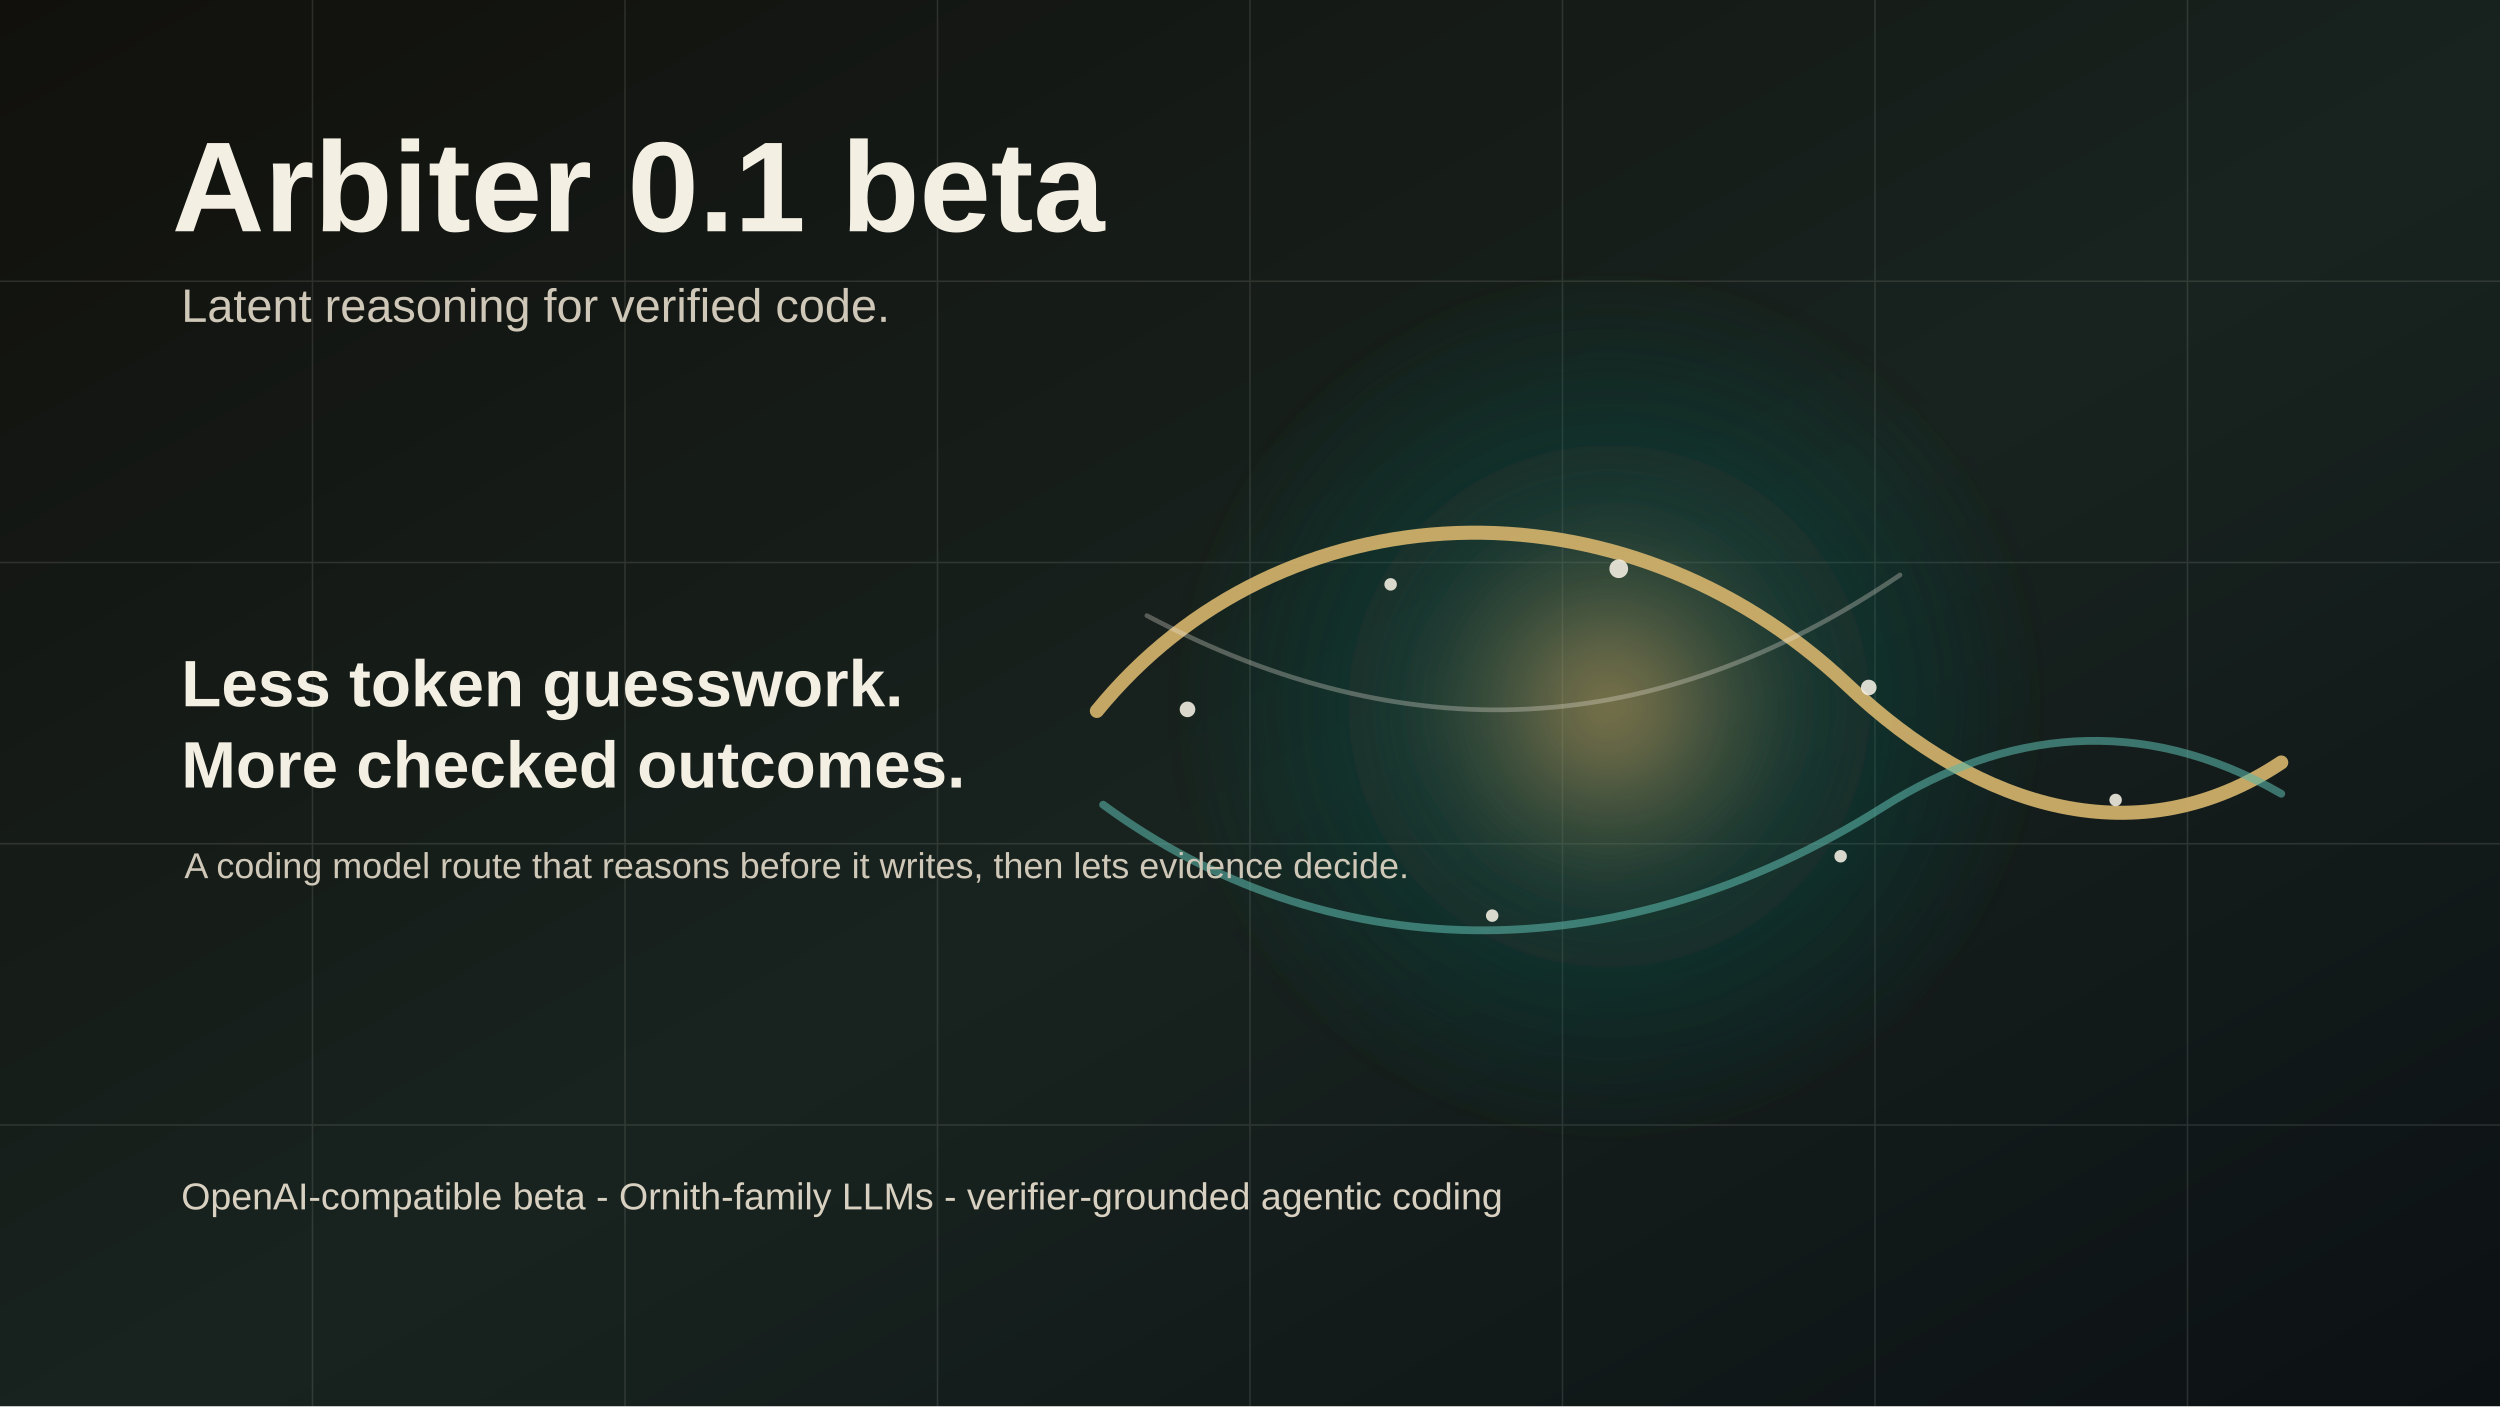
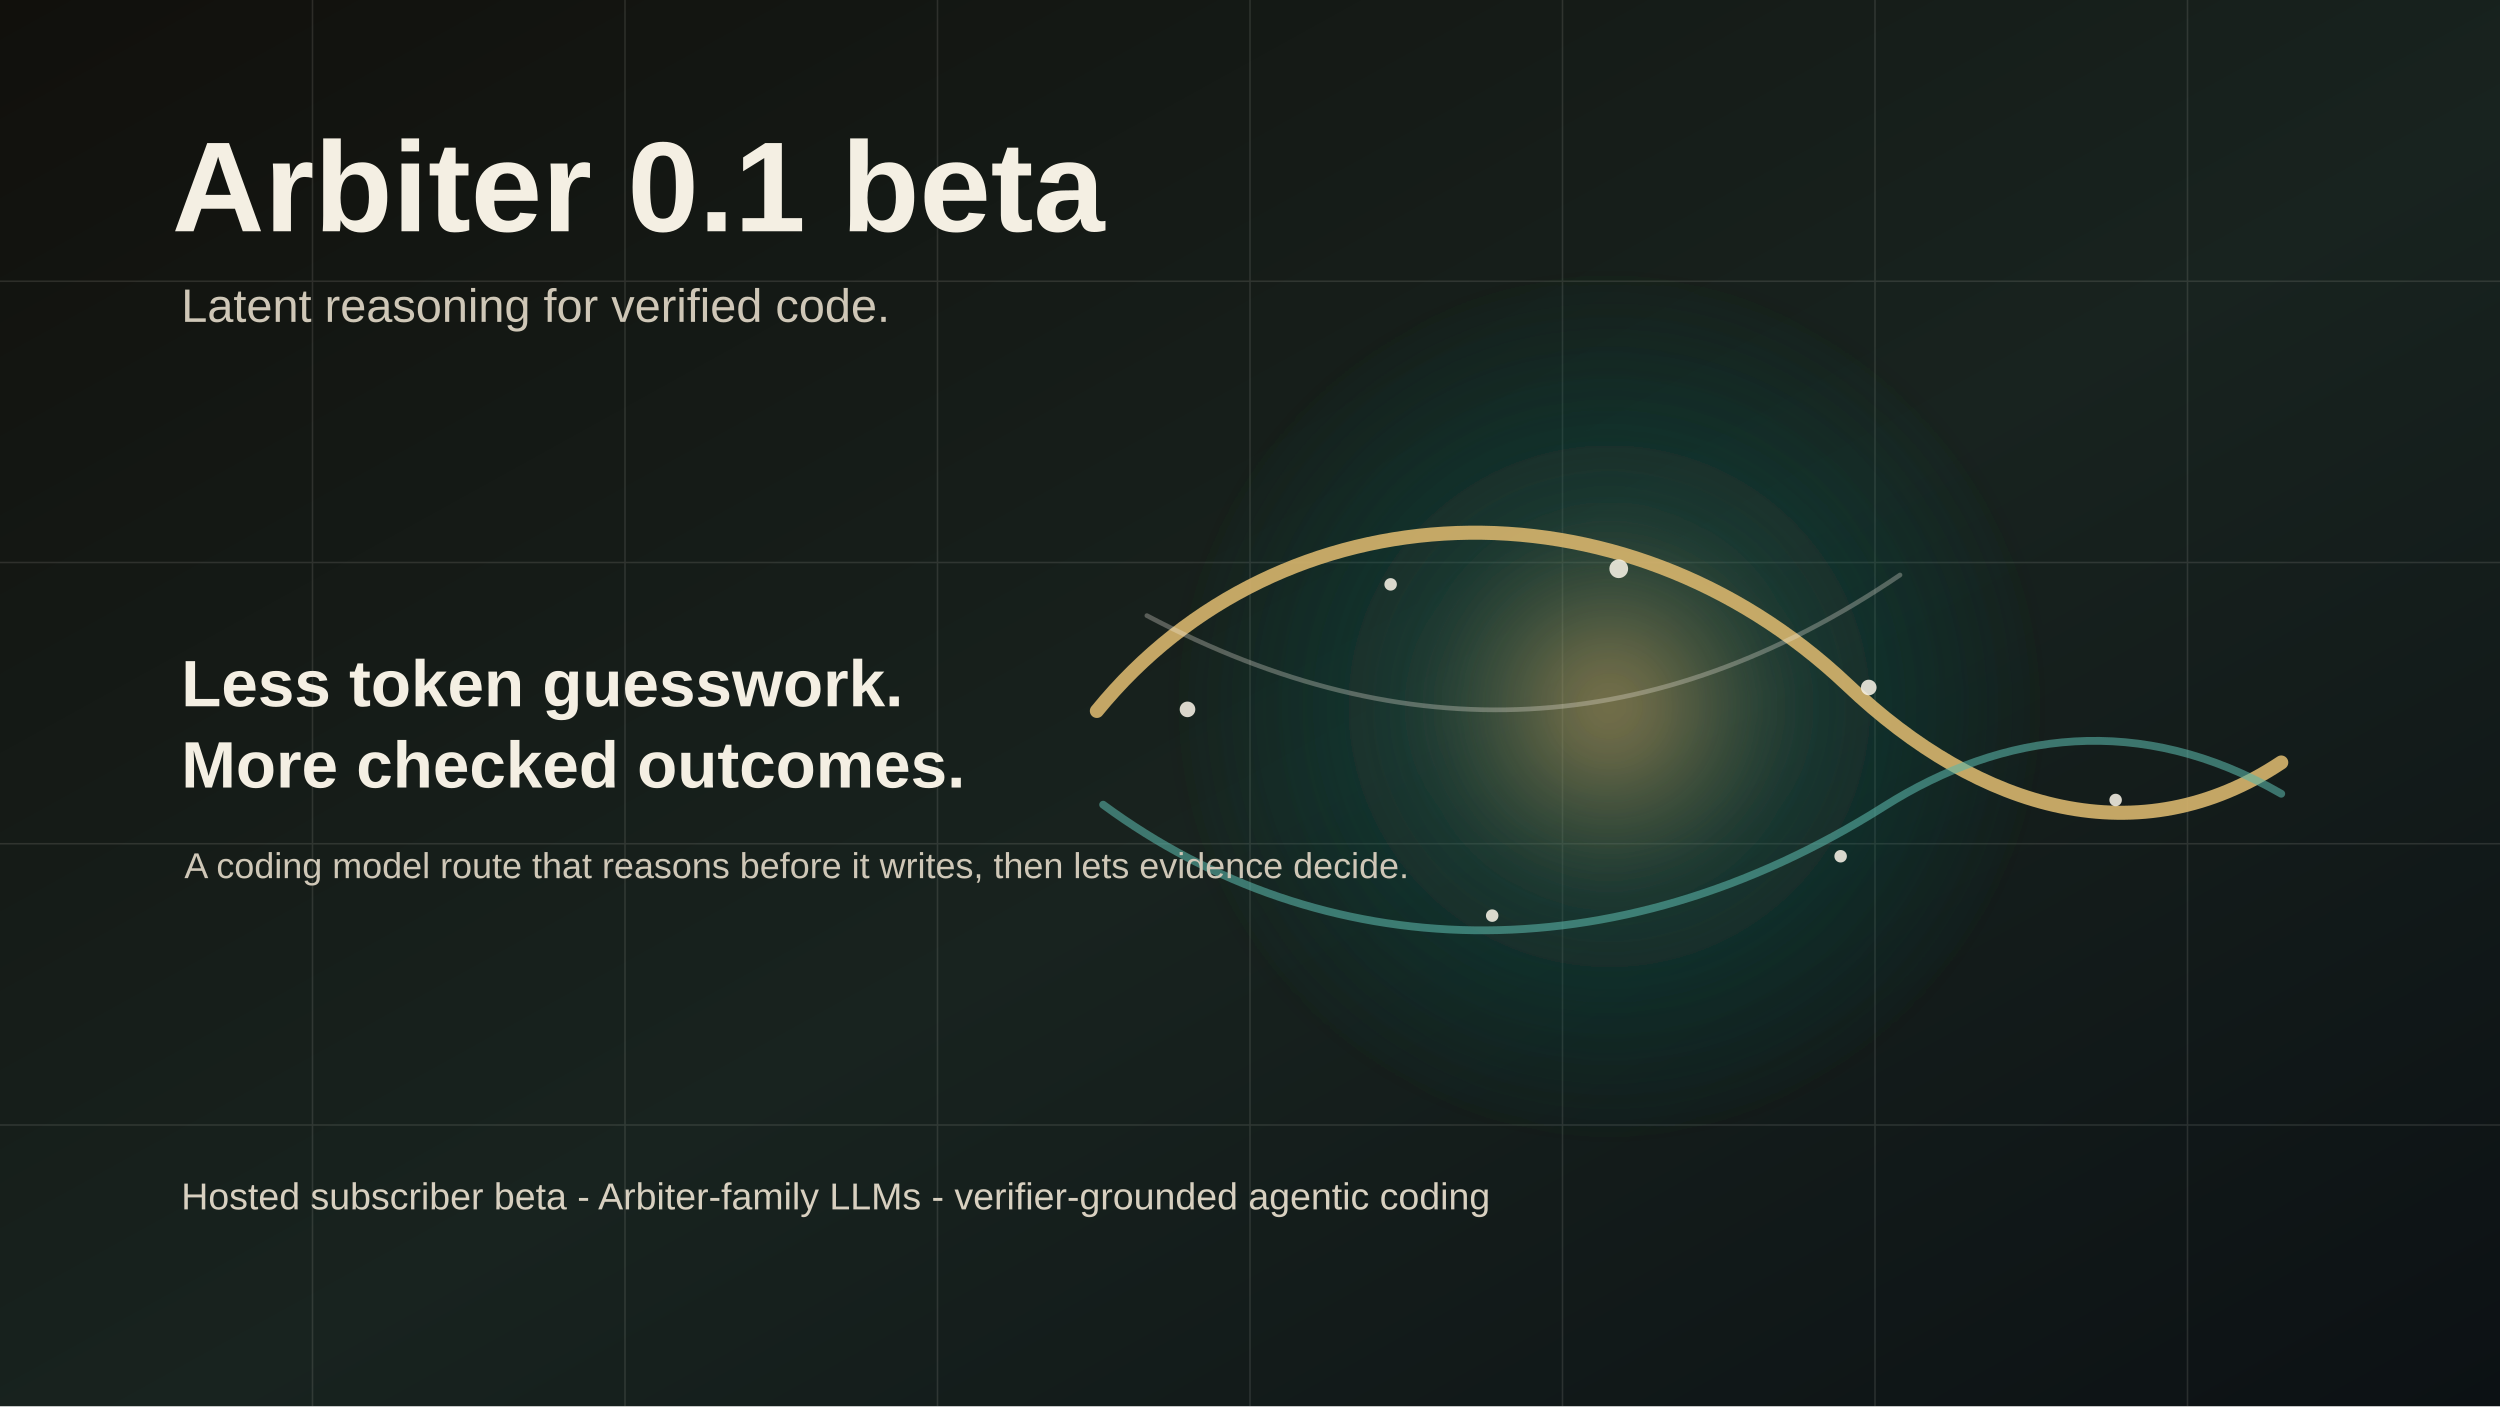
<svg xmlns="http://www.w3.org/2000/svg" width="1600" height="900" viewBox="0 0 1600 900" role="img" aria-labelledby="title desc">
  <defs>
    <linearGradient id="bg" x1="0" y1="0" x2="1" y2="1">
      <stop offset="0" stop-color="#11100c" />
      <stop offset="0.54" stop-color="#18231f" />
      <stop offset="1" stop-color="#0c1114" />
    </linearGradient>
    <radialGradient id="core" cx="50%" cy="50%" r="50%">
      <stop offset="0" stop-color="#d7b56d" stop-opacity="0.62" />
      <stop offset="0.45" stop-color="#156054" stop-opacity="0.34" />
      <stop offset="1" stop-color="#156054" stop-opacity="0" />
    </radialGradient>
    <filter id="blur">
      <feGaussianBlur stdDeviation="20" />
    </filter>
  </defs>
  <rect width="1600" height="900" fill="url(#bg)" />
  <g opacity="0.12" stroke="#f4efe3" stroke-width="1">
    <path d="M0 180H1600M0 360H1600M0 540H1600M0 720H1600" />
    <path d="M200 0V900M400 0V900M600 0V900M800 0V900M1000 0V900M1200 0V900M1400 0V900" />
  </g>
  <circle cx="1030" cy="452" r="280" fill="url(#core)" filter="url(#blur)" />
  <g fill="none" stroke-linecap="round">
    <path d="M702 455C820 310 1038 302 1182 438C1268 520 1370 548 1460 488" stroke="#d7b56d" stroke-width="9" opacity="0.9" />
    <path d="M706 515C846 618 1032 626 1206 516C1282 468 1370 456 1460 508" stroke="#5ab5a8" stroke-width="5" opacity="0.58" />
    <path d="M734 394C900 482 1060 474 1216 368" stroke="#f4efe3" stroke-width="3" opacity="0.3" />
  </g>
  <g fill="#f4efe3" opacity="0.88">
    <circle cx="760" cy="454" r="5" />
    <circle cx="890" cy="374" r="4" />
    <circle cx="1036" cy="364" r="6" />
    <circle cx="1196" cy="440" r="5" />
    <circle cx="1354" cy="512" r="4" />
    <circle cx="955" cy="586" r="4" />
    <circle cx="1178" cy="548" r="4" />
  </g>
  <g font-family="Hanken Grotesk, Segoe UI, Arial, sans-serif" fill="#f4efe3">
    <text x="110" y="148" font-size="82" font-weight="600">Arbiter 0.1 beta</text>
    <text x="116" y="206" font-size="30" fill="#cfc7b7">Latent reasoning for verified code.</text>
    <text x="116" y="452" font-size="42" font-weight="600">Less token guesswork.</text>
    <text x="116" y="504" font-size="42" font-weight="600">More checked outcomes.</text>
    <text x="118" y="562" font-size="23" fill="#cfc7b7">A coding model route that reasons before it writes, then lets evidence decide.</text>
-     <text x="116" y="774" font-size="24" fill="#d8d0c0">OpenAI-compatible beta - Ornith-family LLMs - verifier-grounded agentic coding</text>
+     <text x="116" y="774" font-size="24" fill="#d8d0c0">Hosted subscriber beta - Arbiter-family LLMs - verifier-grounded agentic coding</text>
  </g>
</svg>
